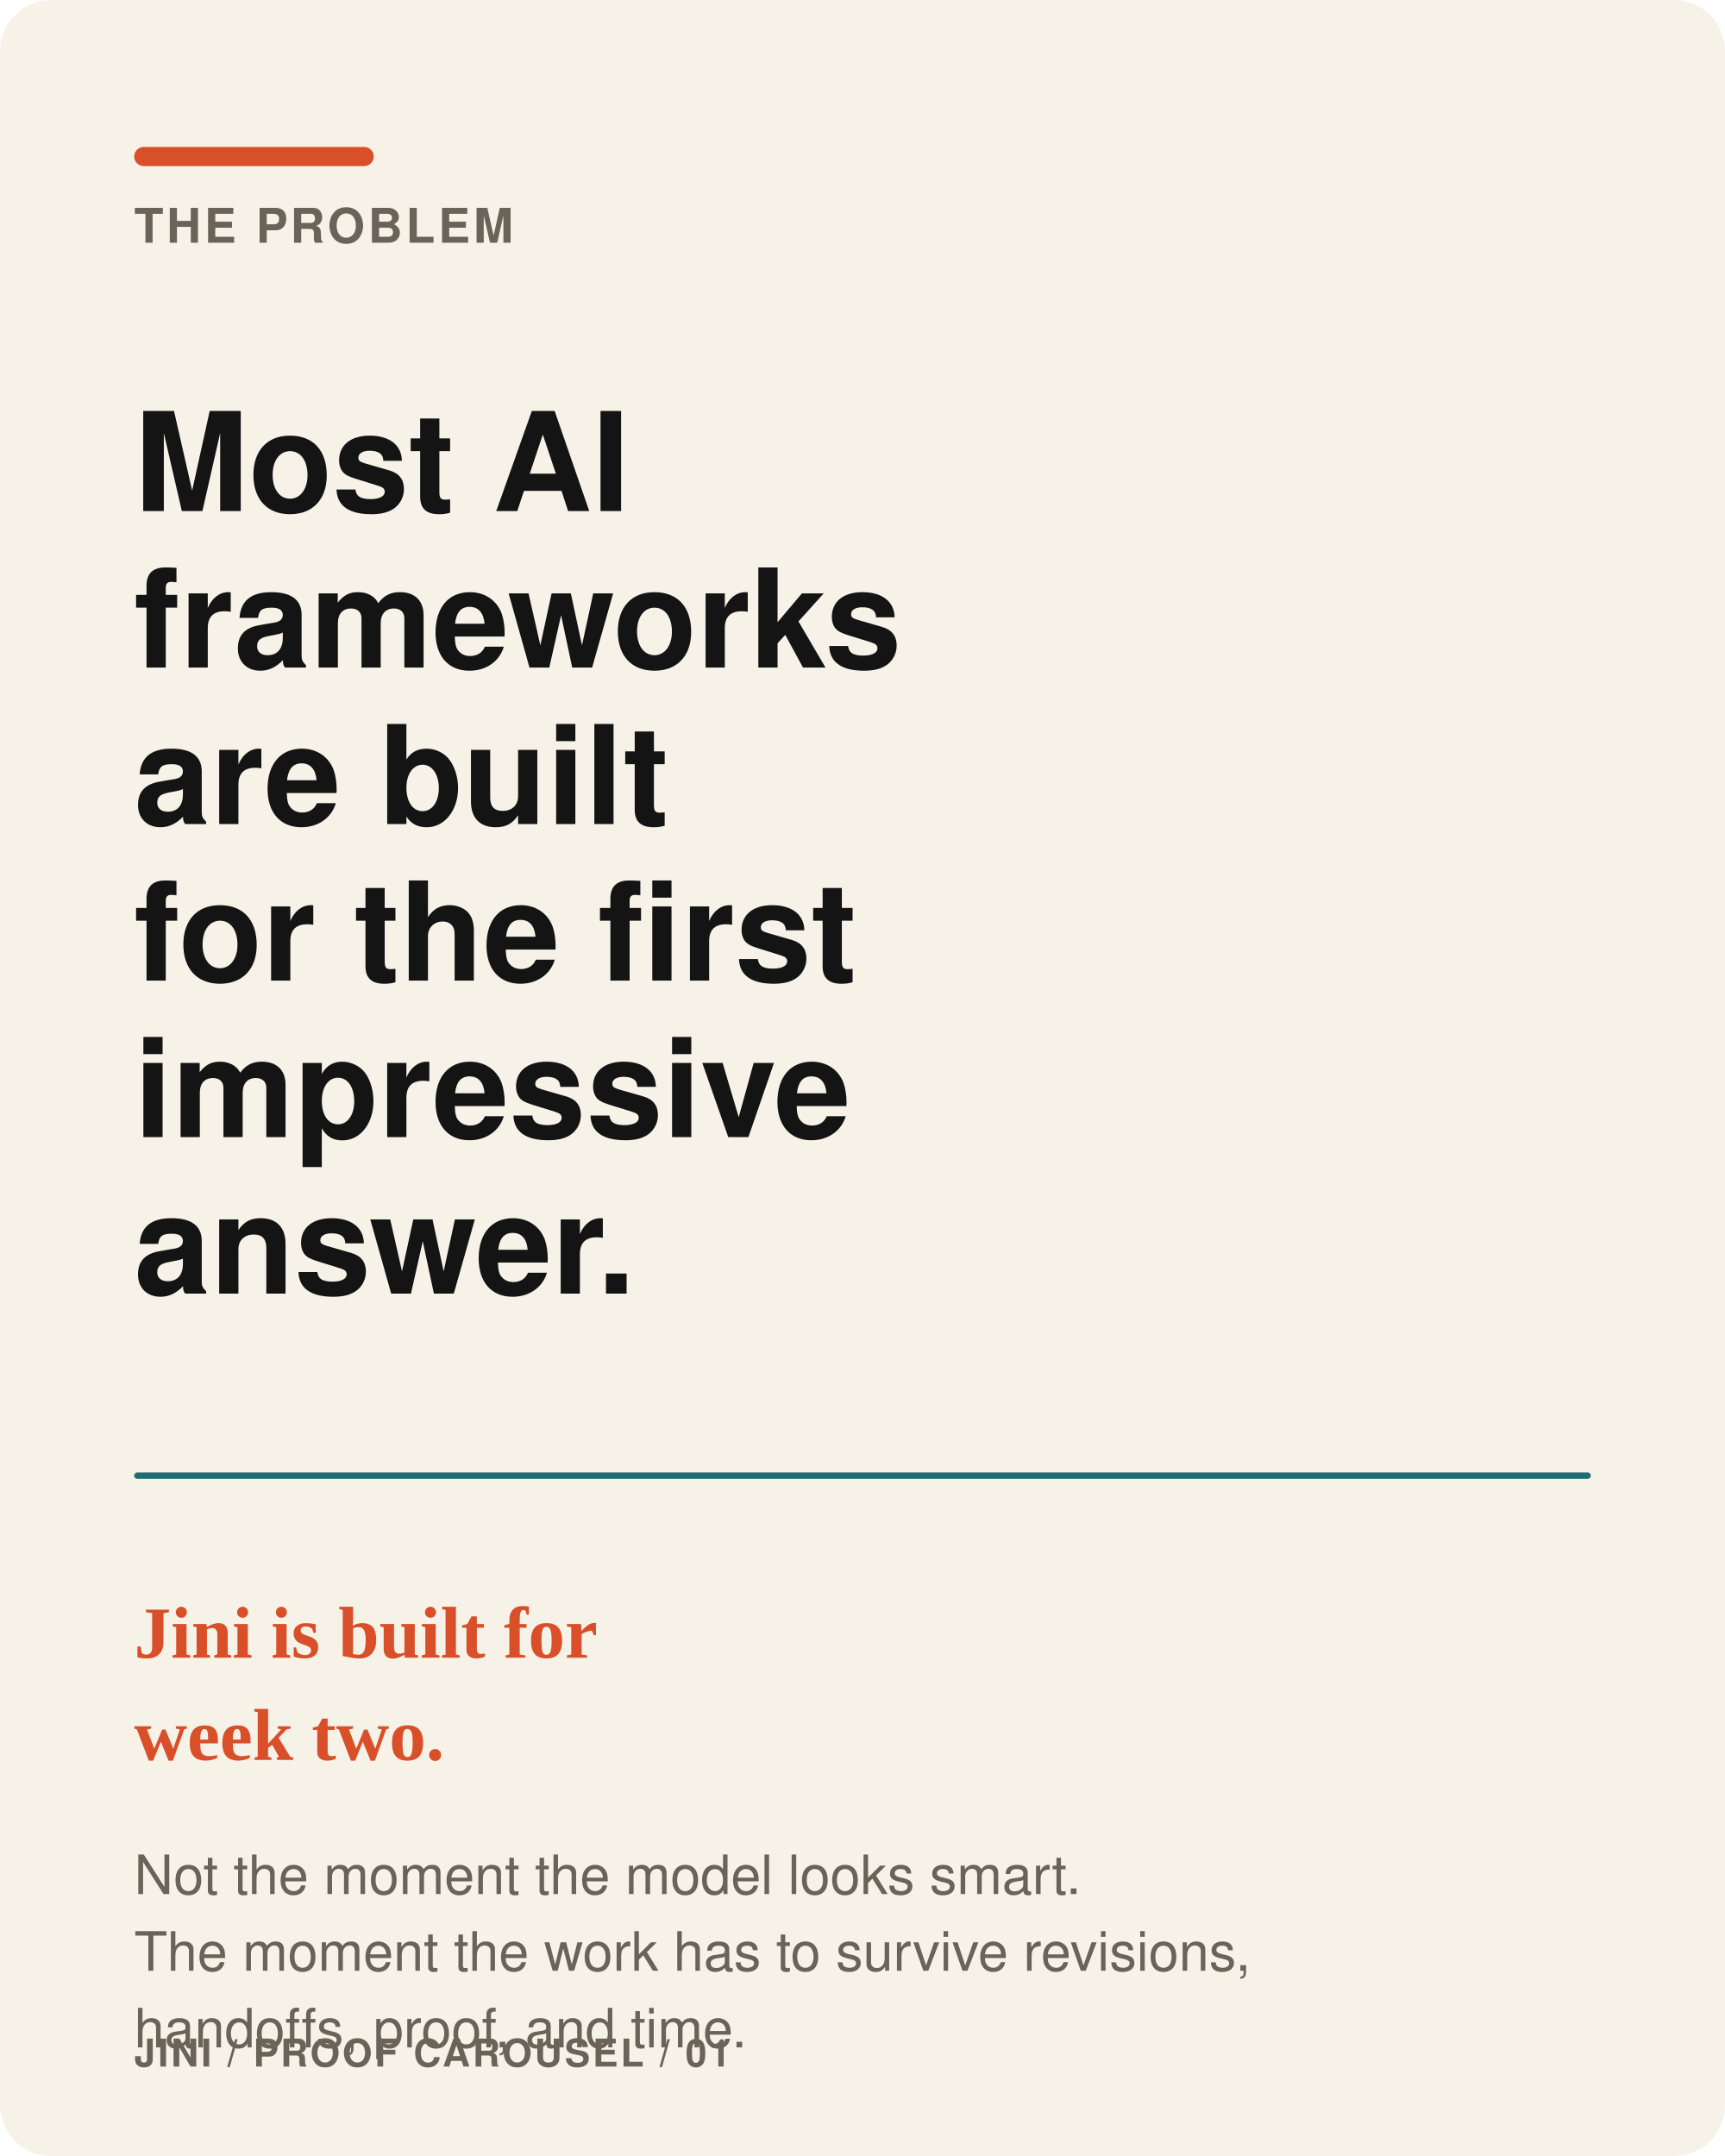
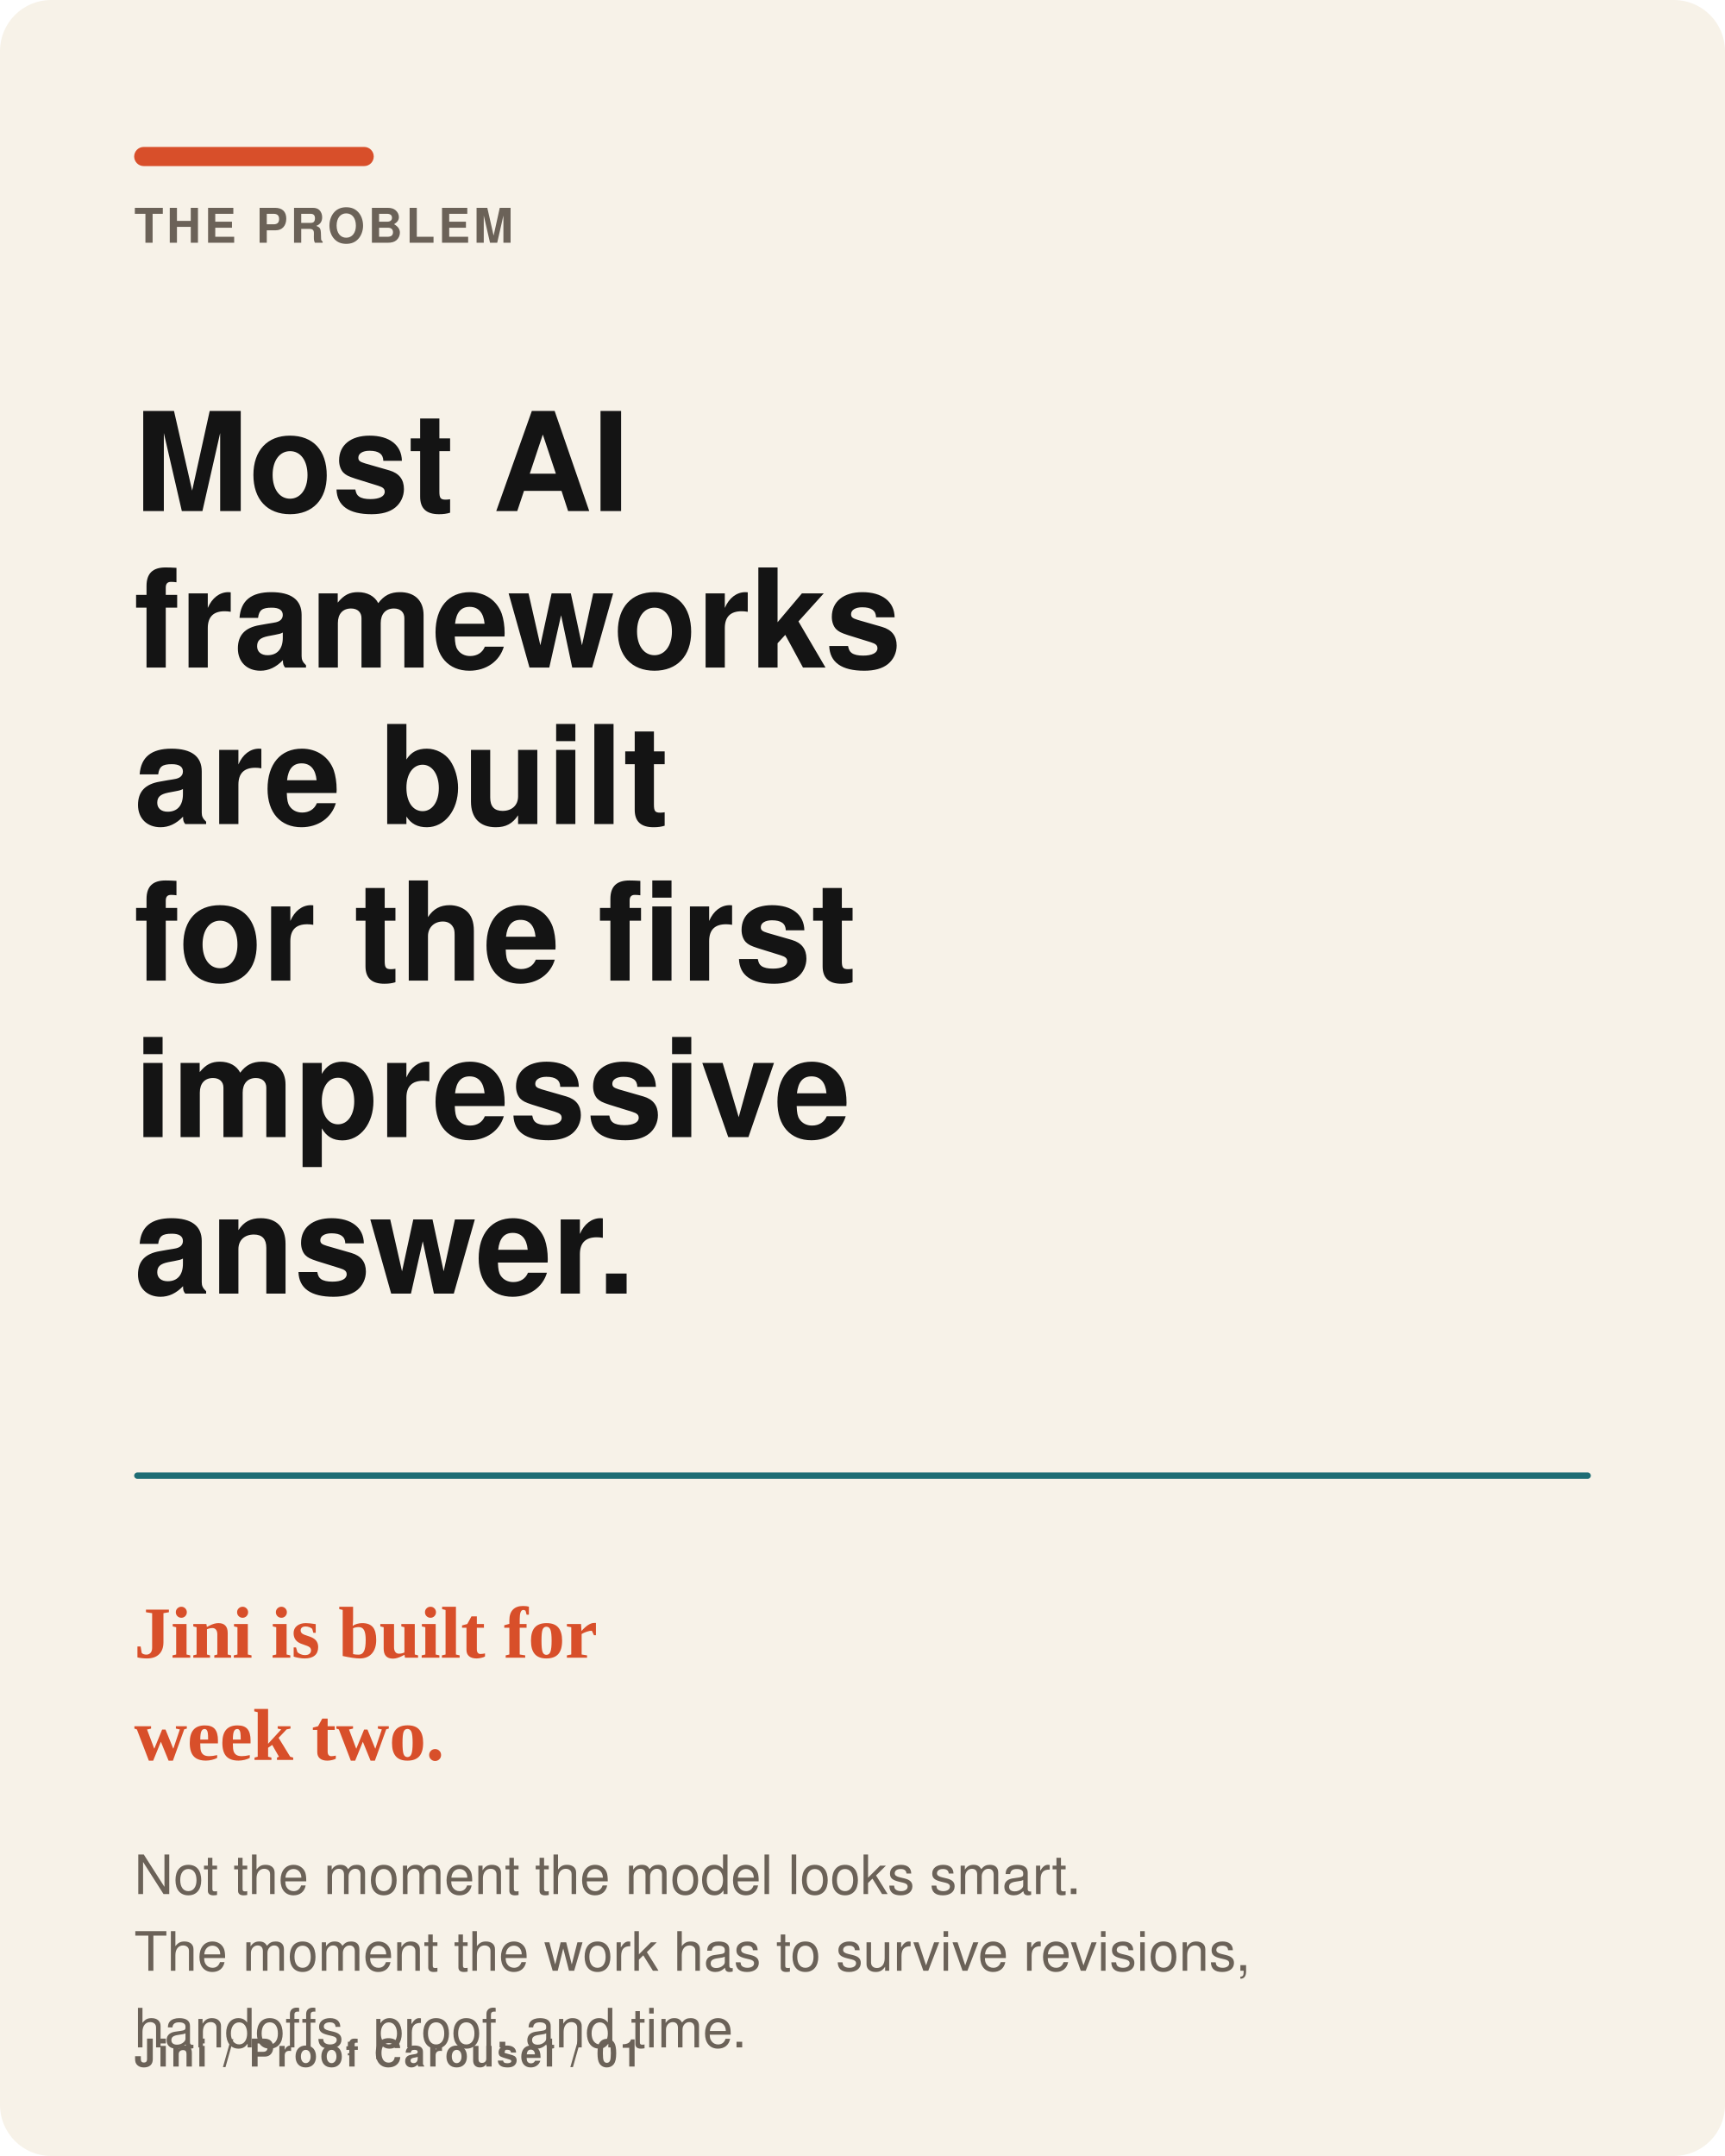
<svg xmlns="http://www.w3.org/2000/svg" width="1080" height="1350" viewBox="0 0 1080 1350" role="img" aria-labelledby="title desc">
  <defs>
    <style>
      .bg { fill: #f7f2e8; }
      .ink { fill: #141414; font-family: Helvetica, Arial, sans-serif; }
      .muted { fill: #6b6258; font-family: Helvetica, Arial, sans-serif; }
      .accent { fill: #d84f2a; }
      .rule { fill: #1e6d74; }
      .kicker { font-size: 30px; font-weight: 700; letter-spacing: 2px; }
      .headline { font-size: 86px; font-weight: 800; }
      .subhead { font-size: 46px; font-weight: 600; }
      .body { font-size: 34px; font-weight: 500; }
      .footer { font-size: 24px; font-weight: 700; letter-spacing: 1.5px; }
    </style>
  </defs>
  <rect class="bg" width="1080" height="1350" rx="32" />
  <rect class="accent" x="84" y="92" width="150" height="12" rx="6" />
  <text class="muted kicker" x="84" y="152">THE PROBLEM</text>
  <text class="ink headline" x="84" y="320">
    <tspan x="84" dy="0">Most AI</tspan>
    <tspan x="84" dy="98">frameworks</tspan>
    <tspan x="84" dy="98">are built</tspan>
    <tspan x="84" dy="98">for the first</tspan>
    <tspan x="84" dy="98">impressive</tspan>
    <tspan x="84" dy="98">answer.</tspan>
  </text>
  <rect class="rule" x="84" y="922" width="912" height="4" rx="2" />
  <text class="accent subhead" x="84" y="1038">
    <tspan x="84" dy="0">Jini is built for</tspan>
    <tspan x="84" dy="64">week two.</tspan>
  </text>
  <text class="muted body" x="84" y="1186">
    <tspan x="84" dy="0">Not the moment the model looks smart.</tspan>
    <tspan x="84" dy="48">The moment the work has to survive revisions,</tspan>
    <tspan x="84" dy="48">handoffs, proof, and time.</tspan>
  </text>
-   <text class="muted footer" x="84" y="1294">JINI / PROOF CAROUSEL / 01</text>
+   <text class="muted footer" x="84" y="1294">Jini / Proof Carousel / 01</text>
</svg>
